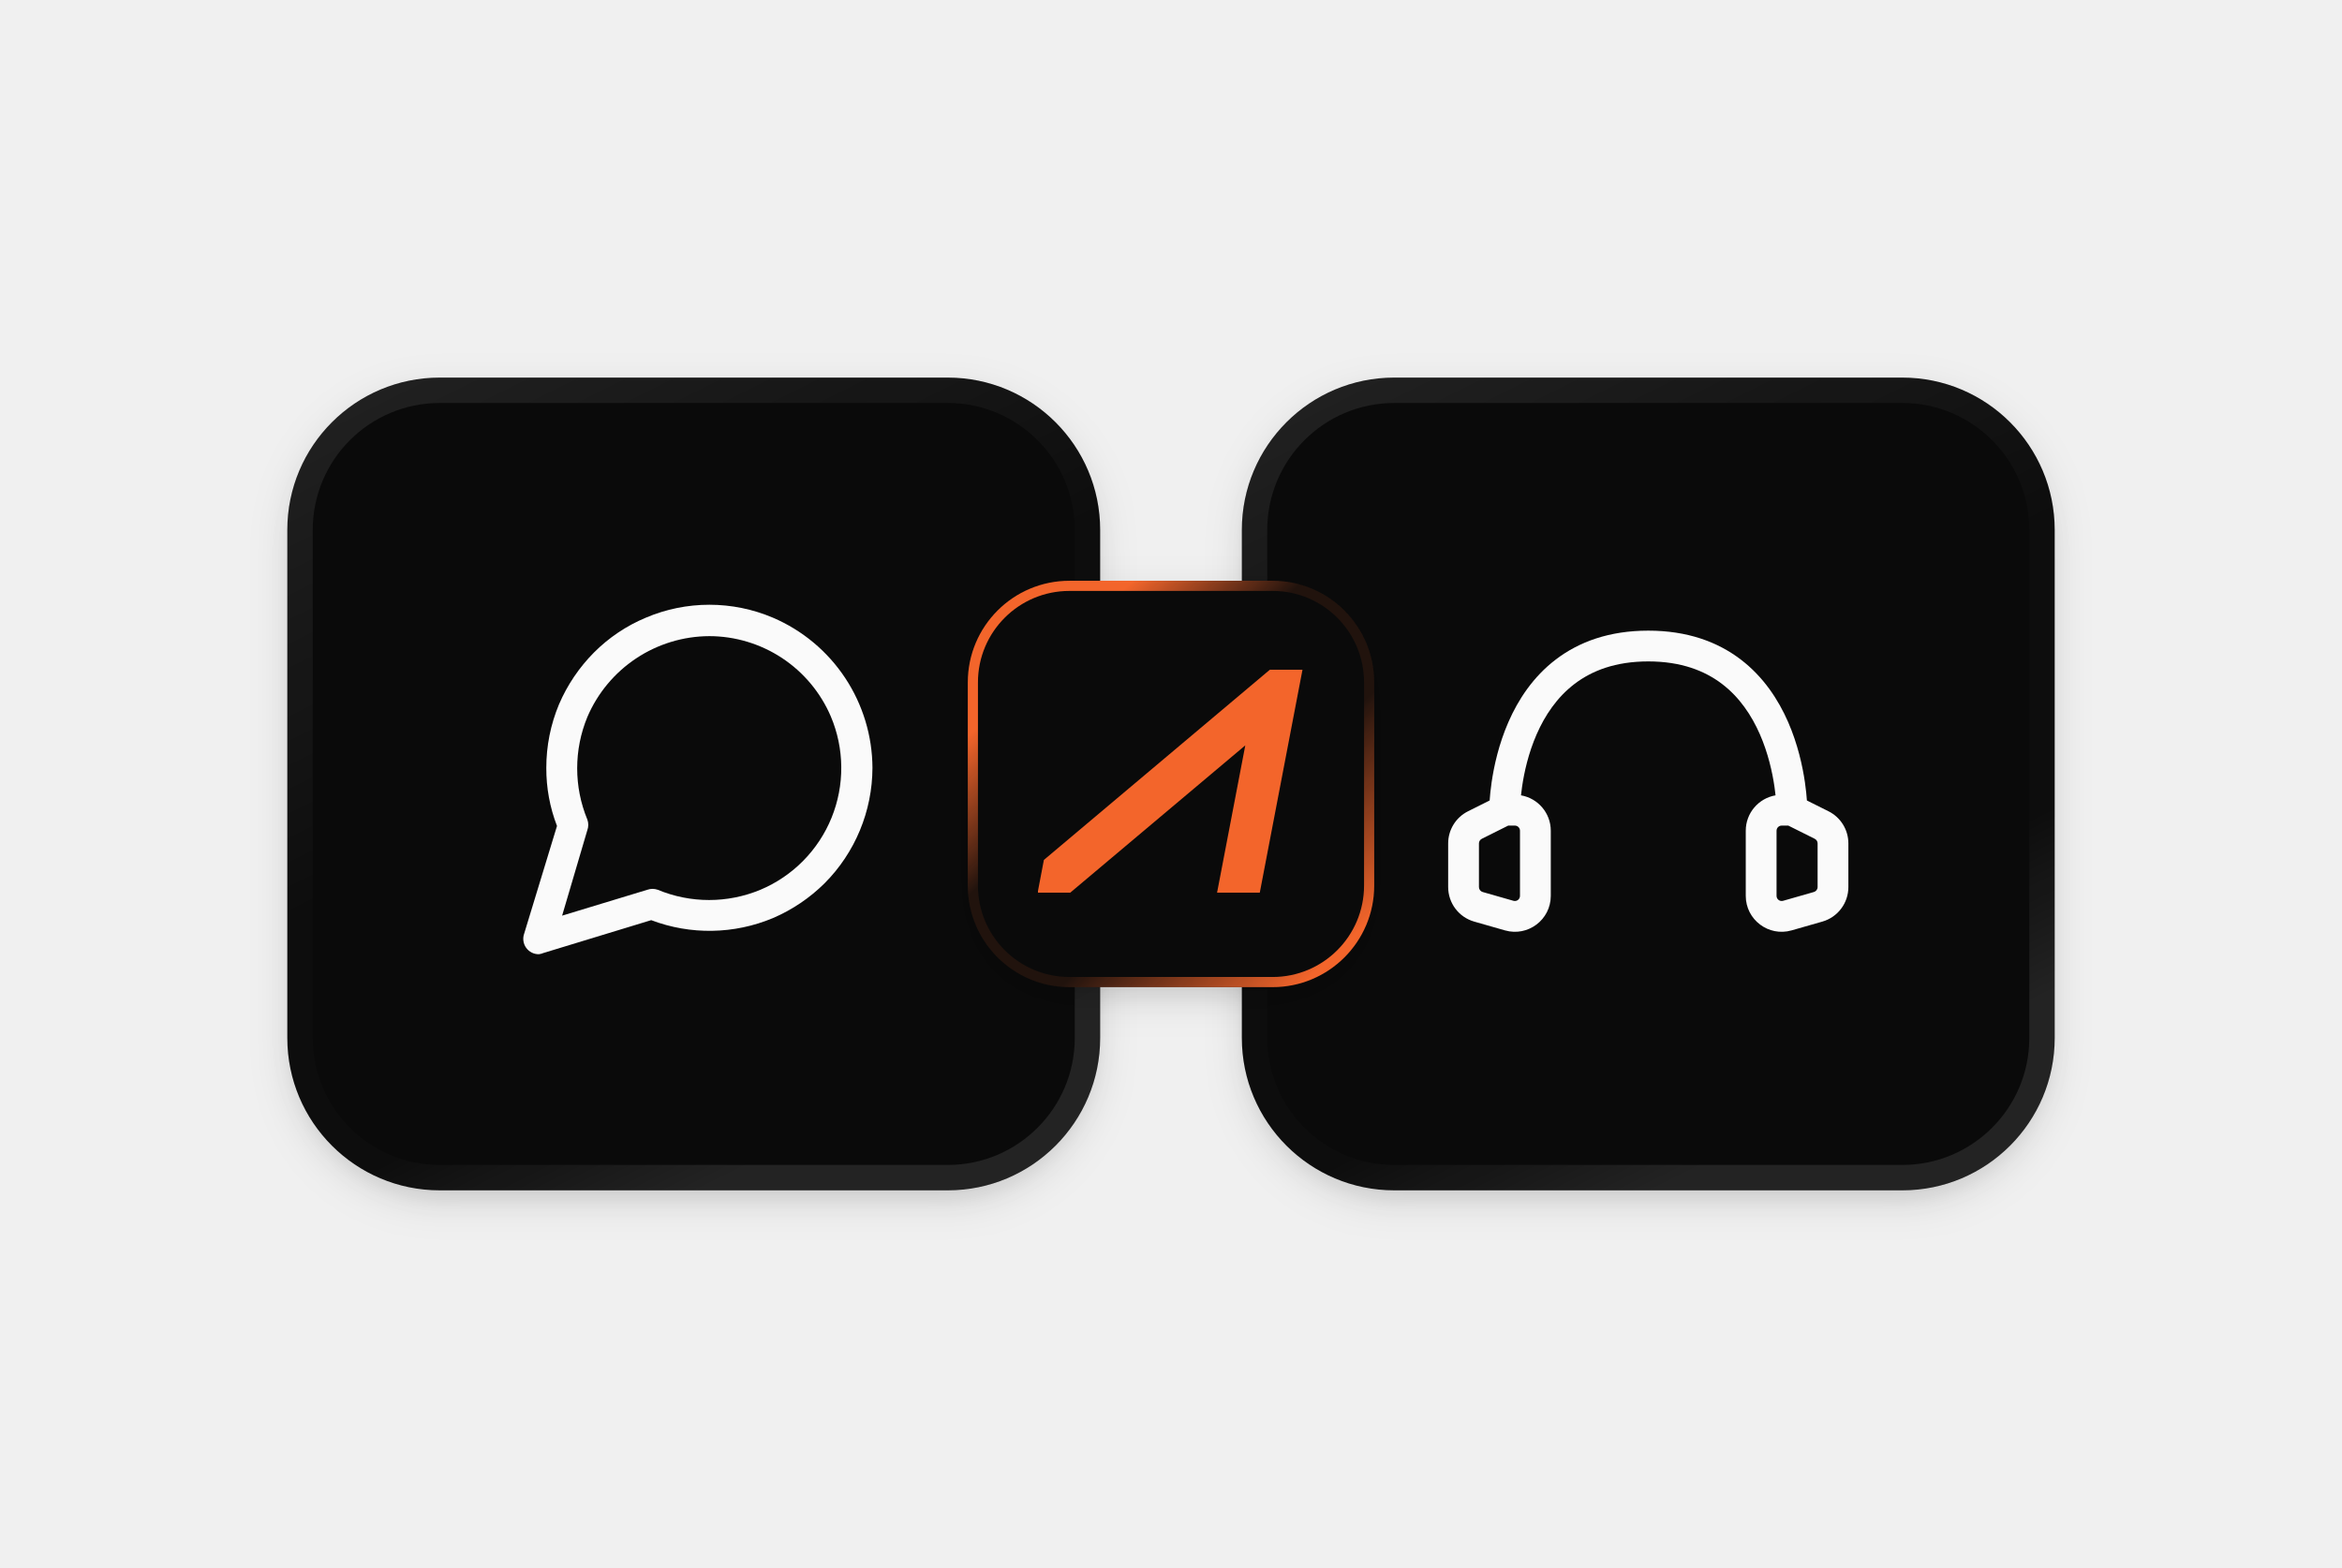
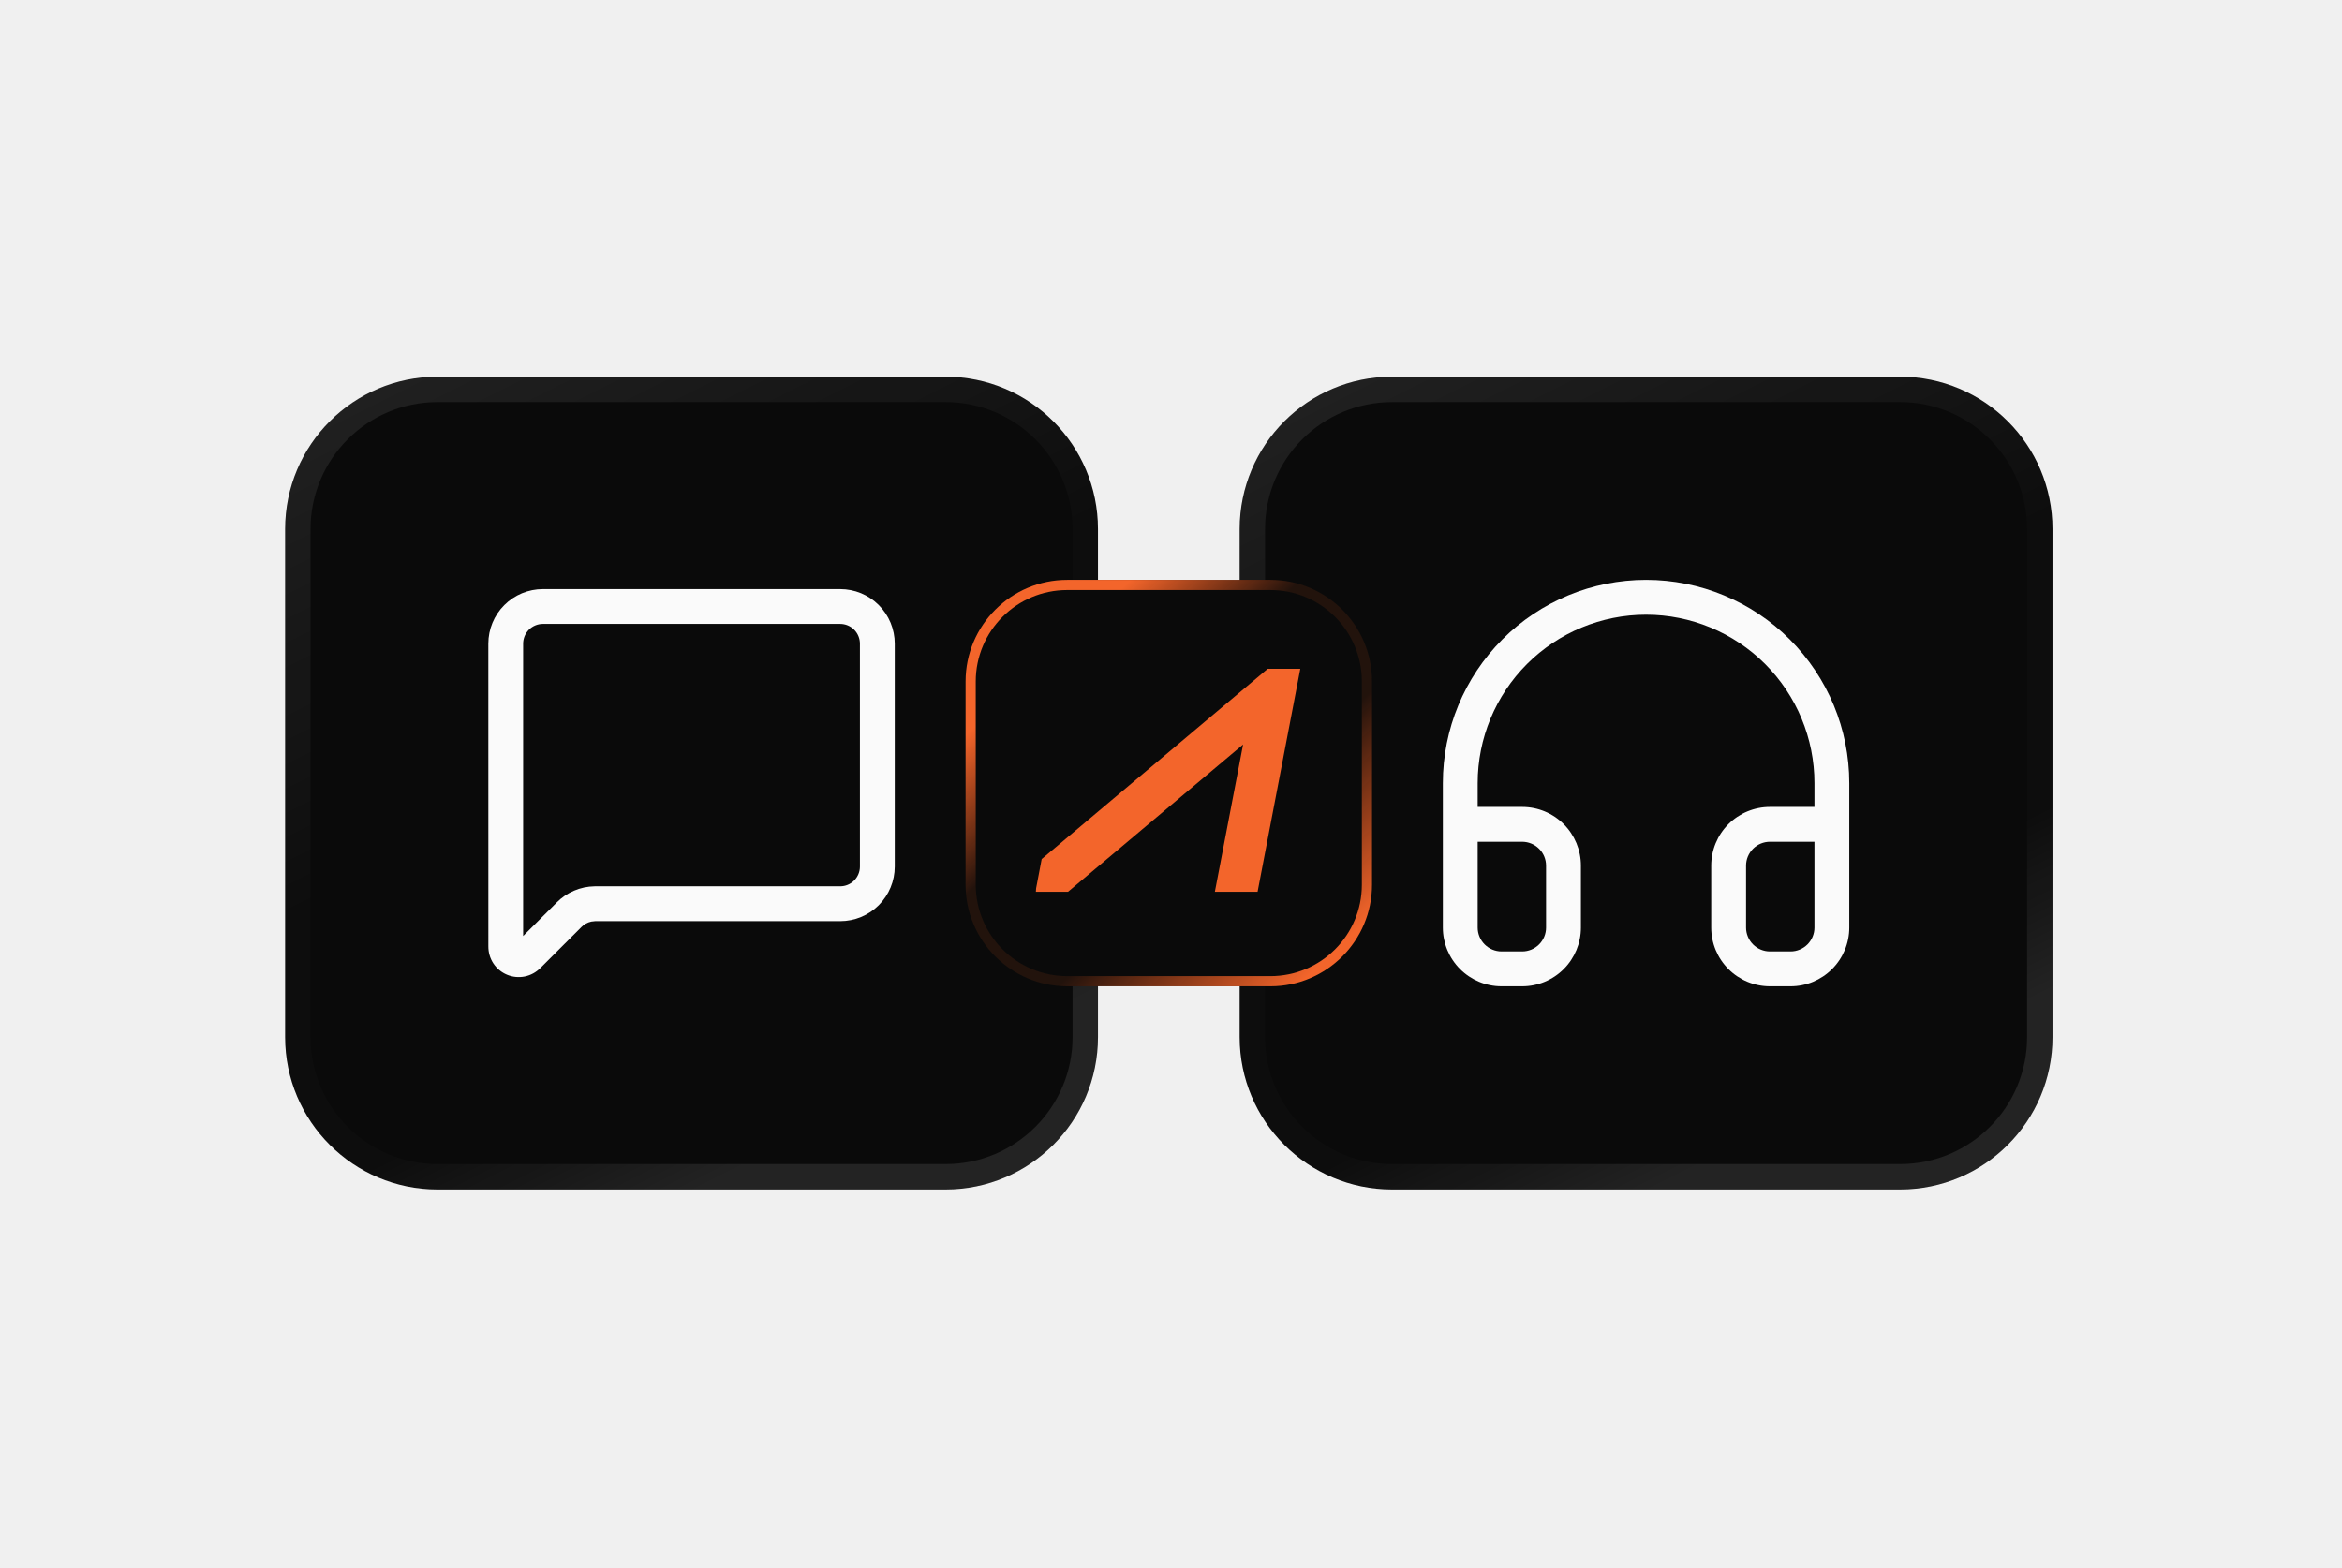
<svg xmlns="http://www.w3.org/2000/svg" width="230" height="154" viewBox="0 0 230 154" fill="none">
-   <g id="White-gloves when it matter" transform="translate(24.474 34.592)">
-     <g id="Icon box" filter="url(#filter0_dd_1616_203)">
-       <mask id="path-1-inside-1_1616_203" fill="white">
-         <path d="M3.742 17.462C3.742 9.196 10.443 2.495 18.71 2.495H68.602C76.868 2.495 83.57 9.196 83.57 17.462V67.355C83.57 75.621 76.868 82.322 68.602 82.322H18.71C10.443 82.322 3.742 75.621 3.742 67.355V17.462Z" />
-       </mask>
-       <path d="M3.742 17.462C3.742 9.196 10.443 2.495 18.71 2.495H68.602C76.868 2.495 83.57 9.196 83.57 17.462V67.355C83.57 75.621 76.868 82.322 68.602 82.322H18.71C10.443 82.322 3.742 75.621 3.742 67.355V17.462Z" fill="#0A0A0A" />
-       <path d="M18.71 2.495V4.989H68.602V2.495V1.93119e-05H18.71V2.495ZM83.57 17.462H81.075V67.355H83.57H86.064V17.462H83.57ZM68.602 82.322V79.828H18.71V82.322V84.817H68.602V82.322ZM3.742 67.355H6.237V17.462H3.742H1.247V67.355H3.742ZM18.71 82.322V79.828C11.821 79.828 6.237 74.243 6.237 67.355H3.742H1.247C1.247 76.999 9.065 84.817 18.71 84.817V82.322ZM83.57 67.355H81.075C81.075 74.243 75.49 79.828 68.602 79.828V82.322V84.817C78.246 84.817 86.064 76.999 86.064 67.355H83.57ZM68.602 2.495V4.989C75.49 4.989 81.075 10.574 81.075 17.462H83.57H86.064C86.064 7.818 78.246 1.93119e-05 68.602 1.93119e-05V2.495ZM18.71 2.495V1.93119e-05C9.065 1.93119e-05 1.247 7.818 1.247 17.462H3.742H6.237C6.237 10.574 11.821 4.989 18.71 4.989V2.495Z" fill="url(#paint0_linear_1616_203)" fill-opacity="0.1" mask="url(#path-1-inside-1_1616_203)" />
-       <g id="pi-comment">
-         <path id="Vector" d="M45.192 24.805C47.336 24.805 49.457 25.237 51.431 26.075C54.321 27.313 56.787 29.369 58.524 31.991C60.261 34.612 61.194 37.685 61.207 40.83C61.194 45.077 59.507 49.148 56.511 52.158C55.048 53.609 53.324 54.771 51.431 55.583C47.619 57.179 43.341 57.252 39.478 55.785L28.895 59.01C28.754 59.071 28.605 59.111 28.452 59.131C28.208 59.135 27.967 59.08 27.749 58.971C27.531 58.862 27.342 58.701 27.199 58.503C27.056 58.305 26.964 58.075 26.93 57.833C26.895 57.592 26.919 57.346 27.001 57.116L30.226 46.534C29.524 44.714 29.168 42.779 29.177 40.83C29.174 38.684 29.599 36.559 30.427 34.58C31.24 32.687 32.403 30.964 33.854 29.501C35.313 28.036 37.046 26.872 38.954 26.075C40.927 25.237 43.049 24.805 45.192 24.805ZM45.182 27.889C42.63 27.9 40.135 28.658 38.008 30.069C35.88 31.48 34.212 33.483 33.209 35.83C31.876 39.058 31.876 42.681 33.209 45.909C33.329 46.241 33.329 46.605 33.209 46.937L30.73 55.342L39.094 52.802C39.427 52.682 39.791 52.682 40.123 52.802C41.72 53.465 43.432 53.807 45.162 53.807C46.891 53.807 48.604 53.465 50.201 52.802C51.775 52.14 53.203 51.173 54.402 49.958C55.602 48.743 56.55 47.303 57.192 45.721C57.834 44.139 58.158 42.445 58.144 40.738C58.131 39.03 57.782 37.342 57.115 35.77C56.114 33.434 54.45 31.442 52.33 30.041C50.209 28.641 47.724 27.893 45.182 27.889Z" fill="#FAFAFA" />
-       </g>
-     </g>
-     <g id="Icon box_2" filter="url(#filter1_dd_1616_203)">
-       <mask id="path-4-inside-2_1616_203" fill="white">
-         <path d="M97.483 17.462C97.483 9.196 104.184 2.495 112.451 2.495H162.343C170.609 2.495 177.311 9.196 177.311 17.462V67.355C177.311 75.621 170.609 82.322 162.343 82.322H112.451C104.184 82.322 97.483 75.621 97.483 67.355V17.462Z" />
-       </mask>
-       <path d="M97.483 17.462C97.483 9.196 104.184 2.495 112.451 2.495H162.343C170.609 2.495 177.311 9.196 177.311 17.462V67.355C177.311 75.621 170.609 82.322 162.343 82.322H112.451C104.184 82.322 97.483 75.621 97.483 67.355V17.462Z" fill="#0A0A0A" />
-       <path d="M112.451 2.495V4.989H162.343V2.495V1.93119e-05H112.451V2.495ZM177.311 17.462H174.816V67.355H177.311H179.805V17.462H177.311ZM162.343 82.322V79.828H112.451V82.322V84.817H162.343V82.322ZM97.483 67.355H99.978V17.462H97.483H94.989V67.355H97.483ZM112.451 82.322V79.828C105.562 79.828 99.978 74.243 99.978 67.355H97.483H94.989C94.989 76.999 102.807 84.817 112.451 84.817V82.322ZM177.311 67.355H174.816C174.816 74.243 169.232 79.828 162.343 79.828V82.322V84.817C171.987 84.817 179.805 76.999 179.805 67.355H177.311ZM162.343 2.495V4.989C169.232 4.989 174.816 10.574 174.816 17.462H177.311H179.805C179.805 7.818 171.987 1.93119e-05 162.343 1.93119e-05V2.495ZM112.451 2.495V1.93119e-05C102.807 1.93119e-05 94.989 7.818 94.989 17.462H97.483H99.978C99.978 10.574 105.562 4.989 112.451 4.989V2.495Z" fill="url(#paint1_linear_1616_203)" fill-opacity="0.1" mask="url(#path-4-inside-2_1616_203)" />
-       <g id="pi-headphones">
-         <path id="Vector_2" d="M137.397 27.349C141.234 27.349 144.206 28.452 146.47 30.177C148.714 31.887 150.175 34.139 151.128 36.317C152.08 38.494 152.549 40.651 152.782 42.248C152.886 42.961 152.944 43.57 152.976 44.031L155.1 45.092C156.295 45.69 157.049 46.912 157.049 48.247V52.535C157.049 54.11 156.006 55.494 154.492 55.927L151.468 56.791C149.215 57.435 146.971 55.743 146.971 53.4V47.001C146.971 45.259 148.235 43.811 149.896 43.525C149.869 43.27 149.835 42.988 149.791 42.684C149.583 41.258 149.169 39.383 148.358 37.529C147.547 35.675 146.362 33.896 144.638 32.582C142.934 31.284 140.615 30.372 137.397 30.372C134.179 30.372 131.86 31.284 130.156 32.582C128.432 33.896 127.247 35.675 126.436 37.529C125.625 39.383 125.211 41.258 125.003 42.684C124.959 42.988 124.925 43.27 124.898 43.525C126.559 43.811 127.823 45.259 127.823 47.001V53.4C127.823 55.743 125.58 57.435 123.327 56.791L120.303 55.927C118.789 55.494 117.745 54.11 117.745 52.535V48.247C117.745 46.911 118.5 45.69 119.695 45.092L121.818 44.031C121.851 43.57 121.908 42.961 122.012 42.248C122.245 40.651 122.714 38.494 123.667 36.317C124.619 34.139 126.08 31.887 128.324 30.177C130.588 28.452 133.56 27.349 137.397 27.349ZM121.046 47.796C120.876 47.882 120.768 48.057 120.768 48.247V52.535C120.768 52.76 120.917 52.958 121.133 53.02L124.157 53.884C124.479 53.976 124.799 53.734 124.799 53.4V47.001C124.799 46.723 124.574 46.498 124.295 46.497H123.644L121.046 47.796ZM150.499 46.497C150.22 46.498 149.995 46.723 149.995 47.001V53.4C149.995 53.734 150.315 53.976 150.637 53.884L153.661 53.02C153.877 52.958 154.026 52.76 154.026 52.535V48.247C154.026 48.057 153.918 47.882 153.748 47.796L151.15 46.497H150.499Z" fill="#FAFAFA" />
-       </g>
-     </g>
-     <g id="Icon box_3" filter="url(#filter2_dd_1616_203)">
-       <mask id="path-7-inside-3_1616_203" fill="white">
-         <path d="M70.57 32.43C70.57 26.919 75.037 22.451 80.548 22.451H100.505C106.016 22.451 110.483 26.919 110.483 32.43V52.387C110.483 57.898 106.016 62.365 100.505 62.365H80.548C75.037 62.365 70.57 57.898 70.57 52.387V32.43Z" />
-       </mask>
-       <path d="M70.57 32.43C70.57 26.919 75.037 22.451 80.548 22.451H100.505C106.016 22.451 110.483 26.919 110.483 32.43V52.387C110.483 57.898 106.016 62.365 100.505 62.365H80.548C75.037 62.365 70.57 57.898 70.57 52.387V32.43Z" fill="#0A0A0A" />
-       <path d="M80.548 22.451V23.449H100.505V22.451V21.454H80.548V22.451ZM110.483 32.43H109.485V52.387H110.483H111.481V32.43H110.483ZM100.505 62.365V61.367H80.548V62.365V63.363H100.505V62.365ZM70.57 52.387H71.567V32.43H70.57H69.572V52.387H70.57ZM80.548 62.365V61.367C75.588 61.367 71.567 57.347 71.567 52.387H70.57H69.572C69.572 58.449 74.486 63.363 80.548 63.363V62.365ZM110.483 52.387H109.485C109.485 57.347 105.465 61.367 100.505 61.367V62.365V63.363C106.567 63.363 111.481 58.449 111.481 52.387H110.483ZM100.505 22.451V23.449C105.465 23.449 109.485 27.47 109.485 32.43H110.483H111.481C111.481 26.368 106.567 21.454 100.505 21.454V22.451ZM80.548 22.451V21.454C74.486 21.454 69.572 26.368 69.572 32.43H70.57H71.567C71.567 27.47 75.588 23.449 80.548 23.449V22.451Z" fill="url(#paint2_linear_1616_203)" mask="url(#path-7-inside-3_1616_203)" />
-       <g id="Brand">
-         <g id="Frame" clip-path="url(#clip0_1616_203)">
-           <g id="Clip path group">
-             <mask id="mask0_1616_203" style="mask-type:luminance" maskUnits="userSpaceOnUse" x="77" y="31" width="27" height="23">
-               <g id="clip0_4263_24662">
-                 <path id="Vector_3" d="M103.623 31.183H77.43V53.634H103.623V31.183Z" fill="white" />
-               </g>
-             </mask>
-             <g mask="url(#mask0_1616_203)">
-               <g id="Group">
-                 <path id="Vector_4" fill-rule="evenodd" clip-rule="evenodd" d="M100.239 31.183L78.042 49.87L77.43 53.087H80.628L97.822 38.618L95.05 53.087H99.245L103.441 31.183H100.239Z" fill="#F3652B" />
+   <g transform="translate(28 37)">
+     <g id="All scenes">
+       <g id="White-gloves when it matter">
+         <g id="Icon box">
+           <mask id="path-3-inside-1_1616_203" fill="white">
+             <path d="M0 14.968C0 6.701 6.701 0 14.968 0H64.86C73.126 0 79.828 6.701 79.828 14.968V64.86C79.828 73.126 73.126 79.828 64.86 79.828H14.968C6.701 79.828 0 73.126 0 64.86V14.968Z" />
+           </mask>
+           <path d="M0 14.968C0 6.701 6.701 0 14.968 0H64.86C73.126 0 79.828 6.701 79.828 14.968V64.86C79.828 73.126 73.126 79.828 64.86 79.828H14.968C6.701 79.828 0 73.126 0 64.86V14.968Z" fill="#0A0A0A" />
+           <path d="M14.968 0V2.495H64.86V0V-2.495H14.968V0ZM79.828 14.968H77.333V64.86H79.828H82.322V14.968H79.828ZM64.86 79.828V77.333H14.968V79.828V82.322H64.86V79.828ZM0 64.86H2.495V14.968H0H-2.495V64.86H0ZM14.968 79.828V77.333C8.079 77.333 2.495 71.749 2.495 64.86H0H-2.495C-2.495 74.504 5.324 82.322 14.968 82.322V79.828ZM79.828 64.86H77.333C77.333 71.749 71.749 77.333 64.86 77.333V79.828V82.322C74.504 82.322 82.322 74.504 82.322 64.86H79.828ZM64.86 0V2.495C71.749 2.495 77.333 8.079 77.333 14.968H79.828H82.322C82.322 5.324 74.504 -2.495 64.86 -2.495V0ZM14.968 0V-2.495C5.324 -2.495 -2.495 5.324 -2.495 14.968H0H2.495C2.495 8.079 8.079 2.495 14.968 2.495V0Z" fill="url(#paint0_linear_1616_203)" fill-opacity="0.1" mask="url(#path-3-inside-1_1616_203)" />
+           <g id="pi-comment">
+             <path id="Vector" fill-rule="evenodd" clip-rule="evenodd" d="M56.45 26.222C56.45 25.708 56.244 25.212 55.882 24.847C55.517 24.485 55.021 24.28 54.508 24.28H25.317C24.804 24.28 24.308 24.485 23.943 24.847C23.581 25.212 23.375 25.708 23.375 26.222V54.934L26.663 51.65C27.649 50.649 28.992 50.073 30.4 50.053H54.508C55.021 50.053 55.517 49.85 55.882 49.486C56.244 49.123 56.45 48.63 56.45 48.117V26.222ZM59.871 48.117C59.871 49.537 59.306 50.9 58.3 51.906C57.296 52.91 55.931 53.474 54.508 53.474H30.451L30.072 53.517C29.702 53.597 29.36 53.782 29.092 54.059L25.066 58.084L25.063 58.081C24.647 58.5 24.117 58.788 23.538 58.908C22.953 59.025 22.346 58.968 21.796 58.737C21.243 58.509 20.775 58.118 20.447 57.619C20.125 57.126 19.957 56.55 19.96 55.963L19.957 26.222C19.957 24.799 20.521 23.433 21.528 22.43C22.532 21.426 23.894 20.862 25.317 20.862H54.508C55.931 20.862 57.296 21.423 58.3 22.43C59.306 23.433 59.871 24.799 59.871 26.222V48.117Z" fill="#FAFAFA" />
+           </g>
+         </g>
+         <g id="Icon box_2">
+           <mask id="path-6-inside-2_1616_203" fill="white">
+             <path d="M93.741 14.968C93.741 6.701 100.442 0 108.709 0H158.601C166.867 0 173.569 6.701 173.569 14.968V64.86C173.569 73.126 166.867 79.828 158.601 79.828H108.709C100.442 79.828 93.741 73.126 93.741 64.86V14.968Z" />
+           </mask>
+           <path d="M93.741 14.968C93.741 6.701 100.442 0 108.709 0H158.601C166.867 0 173.569 6.701 173.569 14.968V64.86C173.569 73.126 166.867 79.828 158.601 79.828H108.709C100.442 79.828 93.741 73.126 93.741 64.86V14.968Z" fill="#0A0A0A" />
+           <path d="M108.709 0V2.495H158.601V0V-2.495H108.709V0ZM173.569 14.968H171.074V64.86H173.569H176.063V14.968H173.569ZM158.601 79.828V77.333H108.709V79.828V82.322H158.601V79.828ZM93.741 64.86H96.236V14.968H93.741H91.247V64.86H93.741ZM108.709 79.828V77.333C101.82 77.333 96.236 71.749 96.236 64.86H93.741H91.247C91.247 74.504 99.065 82.322 108.709 82.322V79.828ZM173.569 64.86H171.074C171.074 71.749 165.49 77.333 158.601 77.333V79.828V82.322C168.245 82.322 176.063 74.504 176.063 64.86H173.569ZM158.601 0V2.495C165.49 2.495 171.074 8.079 171.074 14.968H173.569H176.063C176.063 5.324 168.245 -2.495 158.601 -2.495V0ZM108.709 0V-2.495C99.065 -2.495 91.247 5.324 91.247 14.968H93.741H96.236C96.236 8.079 101.82 2.495 108.709 2.495V0Z" fill="url(#paint1_linear_1616_203)" fill-opacity="0.1" mask="url(#path-6-inside-2_1616_203)" />
+           <g id="pi-headphones">
+             <path id="Vector_2" fill-rule="evenodd" clip-rule="evenodd" d="M123.833 48.022C123.833 47.4 123.588 46.805 123.146 46.365C122.707 45.926 122.111 45.678 121.49 45.676H117.117V54.106C117.117 54.727 117.365 55.321 117.804 55.762C118.246 56.201 118.841 56.45 119.46 56.45H121.49C122.111 56.45 122.707 56.201 123.146 55.762C123.588 55.321 123.833 54.725 123.833 54.106V48.022ZM140.053 54.106V48.022C140.053 46.494 140.66 45.026 141.741 43.945C142.821 42.864 144.289 42.257 145.82 42.257H150.191V39.914C150.191 35.529 148.446 31.321 145.347 28.219C142.245 25.12 138.04 23.375 133.655 23.375C129.27 23.375 125.062 25.12 121.96 28.219C118.861 31.321 117.117 35.529 117.117 39.914V42.257H121.49C123.021 42.257 124.486 42.864 125.567 43.945C126.647 45.026 127.255 46.494 127.255 48.022V54.106C127.255 55.634 126.647 57.099 125.567 58.18C124.486 59.261 123.021 59.871 121.49 59.871H119.46C117.932 59.871 116.467 59.261 115.386 58.18C114.306 57.099 113.698 55.634 113.698 54.106V39.914C113.698 34.62 115.799 29.545 119.543 25.801C123.286 22.058 128.361 19.957 133.655 19.957C138.947 19.957 144.024 22.058 147.765 25.801C151.508 29.545 153.612 34.62 153.612 39.914V54.106C153.612 55.634 153.002 57.099 151.921 58.18C150.841 59.261 149.375 59.871 147.847 59.871H145.82C144.289 59.871 142.821 59.261 141.741 58.18C140.66 57.099 140.053 55.634 140.053 54.106ZM143.474 54.106C143.474 54.725 143.722 55.321 144.161 55.762C144.6 56.201 145.199 56.45 145.82 56.45H147.847C148.469 56.45 149.062 56.201 149.504 55.762C149.943 55.321 150.191 54.727 150.191 54.106V45.676H145.82C145.199 45.676 144.6 45.924 144.161 46.365C143.722 46.805 143.474 47.4 143.474 48.022V54.106Z" fill="#FAFAFA" />
+           </g>
+         </g>
+         <g id="Icon box_3">
+           <mask id="path-9-inside-3_1616_203" fill="white">
+             <path d="M66.827 29.935C66.827 24.424 71.295 19.957 76.806 19.957H96.762C102.273 19.957 106.741 24.424 106.741 29.935V49.892C106.741 55.403 102.273 59.871 96.763 59.871H76.806C71.295 59.871 66.827 55.403 66.827 49.892V29.935Z" />
+           </mask>
+           <path d="M66.827 29.935C66.827 24.424 71.295 19.957 76.806 19.957H96.762C102.273 19.957 106.741 24.424 106.741 29.935V49.892C106.741 55.403 102.273 59.871 96.763 59.871H76.806C71.295 59.871 66.827 55.403 66.827 49.892V29.935Z" fill="#0A0A0A" />
+           <path d="M76.806 19.957V20.955H96.762V19.957V18.959H76.806V19.957ZM106.741 29.935H105.743V49.892H106.741H107.739V29.935H106.741ZM96.763 59.871V58.873H76.806V59.871V60.868H96.763V59.871ZM66.827 49.892H67.825V29.935H66.827H65.829V49.892H66.827ZM76.806 59.871V58.873C71.846 58.873 67.825 54.852 67.825 49.892H66.827H65.829C65.829 55.954 70.744 60.868 76.806 60.868V59.871ZM106.741 49.892H105.743C105.743 54.852 101.722 58.873 96.763 58.873V59.871V60.868C102.824 60.868 107.739 55.954 107.739 49.892H106.741ZM96.762 19.957V20.955C101.722 20.955 105.743 24.976 105.743 29.935H106.741H107.739C107.739 23.873 102.824 18.959 96.762 18.959V19.957ZM76.806 19.957V18.959C70.744 18.959 65.829 23.873 65.829 29.935H66.827H67.825C67.825 24.976 71.846 20.955 76.806 20.955V19.957Z" fill="url(#paint2_linear_1616_203)" mask="url(#path-9-inside-3_1616_203)" />
+           <g id="Brand">
+             <g id="Frame" clip-path="url(#clip0_1616_203)">
+               <g id="Clip path group">
+                 <mask id="mask0_1616_203" style="mask-type:luminance" maskUnits="userSpaceOnUse" x="73" y="28" width="27" height="24">
+                   <g id="clip0_4263_24662">
+                     <path id="Vector_3" d="M99.881 28.688H73.688V51.139H99.881V28.688Z" fill="white" />
+                   </g>
+                 </mask>
+                 <g mask="url(#mask0_1616_203)">
+                   <g id="Group">
+                     <path id="Vector_4" fill-rule="evenodd" clip-rule="evenodd" d="M96.497 28.688L74.3 47.375L73.688 50.592H76.885L94.08 36.124L91.308 50.592H95.503L99.698 28.688H96.497Z" fill="#F3652B" />
+                   </g>
+                 </g>
              </g>
            </g>
          </g>
        </g>
      </g>
    </g>
  </g>
  <defs>
-     <filter id="filter0_dd_1616_203" x="2.90871e-05" y="1.94311e-05" width="87.311" height="87.311" filterUnits="userSpaceOnUse" color-interpolation-filters="sRGB">
-       <feFlood flood-opacity="0" result="BackgroundImageFix" />
-       <feColorMatrix in="SourceAlpha" type="matrix" values="0 0 0 0 0 0 0 0 0 0 0 0 0 0 0 0 0 0 127 0" result="hardAlpha" />
-       <feMorphology radius="1.247" operator="erode" in="SourceAlpha" result="effect1_dropShadow_1616_203" />
-       <feOffset dy="1.247" />
-       <feGaussianBlur stdDeviation="1.247" />
-       <feColorMatrix type="matrix" values="0 0 0 0 0 0 0 0 0 0 0 0 0 0 0 0 0 0 0.1 0" />
-       <feBlend mode="normal" in2="BackgroundImageFix" result="effect1_dropShadow_1616_203" />
-       <feColorMatrix in="SourceAlpha" type="matrix" values="0 0 0 0 0 0 0 0 0 0 0 0 0 0 0 0 0 0 127 0" result="hardAlpha" />
-       <feOffset dy="1.247" />
-       <feGaussianBlur stdDeviation="1.871" />
-       <feColorMatrix type="matrix" values="0 0 0 0 0 0 0 0 0 0 0 0 0 0 0 0 0 0 0.1 0" />
-       <feBlend mode="normal" in2="effect1_dropShadow_1616_203" result="effect2_dropShadow_1616_203" />
-       <feBlend mode="normal" in="SourceGraphic" in2="effect2_dropShadow_1616_203" result="shape" />
-     </filter>
-     <filter id="filter1_dd_1616_203" x="93.741" y="1.94311e-05" width="87.311" height="87.311" filterUnits="userSpaceOnUse" color-interpolation-filters="sRGB">
-       <feFlood flood-opacity="0" result="BackgroundImageFix" />
-       <feColorMatrix in="SourceAlpha" type="matrix" values="0 0 0 0 0 0 0 0 0 0 0 0 0 0 0 0 0 0 127 0" result="hardAlpha" />
-       <feMorphology radius="1.247" operator="erode" in="SourceAlpha" result="effect1_dropShadow_1616_203" />
-       <feOffset dy="1.247" />
-       <feGaussianBlur stdDeviation="1.247" />
-       <feColorMatrix type="matrix" values="0 0 0 0 0 0 0 0 0 0 0 0 0 0 0 0 0 0 0.1 0" />
-       <feBlend mode="normal" in2="BackgroundImageFix" result="effect1_dropShadow_1616_203" />
-       <feColorMatrix in="SourceAlpha" type="matrix" values="0 0 0 0 0 0 0 0 0 0 0 0 0 0 0 0 0 0 127 0" result="hardAlpha" />
-       <feOffset dy="1.247" />
-       <feGaussianBlur stdDeviation="1.871" />
-       <feColorMatrix type="matrix" values="0 0 0 0 0 0 0 0 0 0 0 0 0 0 0 0 0 0 0.1 0" />
-       <feBlend mode="normal" in2="effect1_dropShadow_1616_203" result="effect2_dropShadow_1616_203" />
-       <feBlend mode="normal" in="SourceGraphic" in2="effect2_dropShadow_1616_203" result="shape" />
-     </filter>
-     <filter id="filter2_dd_1616_203" x="66.828" y="19.957" width="47.398" height="47.398" filterUnits="userSpaceOnUse" color-interpolation-filters="sRGB">
-       <feFlood flood-opacity="0" result="BackgroundImageFix" />
-       <feColorMatrix in="SourceAlpha" type="matrix" values="0 0 0 0 0 0 0 0 0 0 0 0 0 0 0 0 0 0 127 0" result="hardAlpha" />
-       <feMorphology radius="1.247" operator="erode" in="SourceAlpha" result="effect1_dropShadow_1616_203" />
-       <feOffset dy="1.247" />
-       <feGaussianBlur stdDeviation="1.247" />
-       <feColorMatrix type="matrix" values="0 0 0 0 0 0 0 0 0 0 0 0 0 0 0 0 0 0 0.1 0" />
-       <feBlend mode="normal" in2="BackgroundImageFix" result="effect1_dropShadow_1616_203" />
-       <feColorMatrix in="SourceAlpha" type="matrix" values="0 0 0 0 0 0 0 0 0 0 0 0 0 0 0 0 0 0 127 0" result="hardAlpha" />
-       <feOffset dy="1.247" />
-       <feGaussianBlur stdDeviation="1.871" />
-       <feColorMatrix type="matrix" values="0 0 0 0 0 0 0 0 0 0 0 0 0 0 0 0 0 0 0.1 0" />
-       <feBlend mode="normal" in2="effect1_dropShadow_1616_203" result="effect2_dropShadow_1616_203" />
-       <feBlend mode="normal" in="SourceGraphic" in2="effect2_dropShadow_1616_203" result="shape" />
-     </filter>
-     <linearGradient id="paint0_linear_1616_203" x1="3.742" y1="2.495" x2="43.656" y2="82.322" gradientUnits="userSpaceOnUse">
+     <linearGradient id="paint0_linear_1616_203" x1="0" y1="0" x2="39.914" y2="79.828" gradientUnits="userSpaceOnUse">
      <stop stop-color="white" />
      <stop offset="0.548" stop-color="white" stop-opacity="0.1" />
      <stop offset="0.817" stop-color="white" stop-opacity="0.1" />
      <stop offset="1" stop-color="white" />
    </linearGradient>
-     <linearGradient id="paint1_linear_1616_203" x1="97.483" y1="2.495" x2="137.397" y2="82.322" gradientUnits="userSpaceOnUse">
+     <linearGradient id="paint1_linear_1616_203" x1="93.741" y1="0" x2="133.655" y2="79.828" gradientUnits="userSpaceOnUse">
      <stop stop-color="white" />
      <stop offset="0.548" stop-color="white" stop-opacity="0.1" />
      <stop offset="0.817" stop-color="white" stop-opacity="0.1" />
      <stop offset="1" stop-color="white" />
    </linearGradient>
-     <linearGradient id="paint2_linear_1616_203" x1="78.833" y1="29.935" x2="106.429" y2="59.247" gradientUnits="userSpaceOnUse">
+     <linearGradient id="paint2_linear_1616_203" x1="75.091" y1="27.441" x2="102.687" y2="56.752" gradientUnits="userSpaceOnUse">
      <stop stop-color="#F3652B" />
-       <stop offset="0.285" stop-color="#F3652B" stop-opacity="0.1" />
-       <stop offset="0.6" stop-color="#F3652B" stop-opacity="0.1" />
+       <stop offset="0.285" stop-color="#FE601F" stop-opacity="0.1" />
+       <stop offset="0.6" stop-color="#FE601F" stop-opacity="0.1" />
      <stop offset="1" stop-color="#F3652B" />
    </linearGradient>
    <clipPath id="clip0_1616_203">
-       <rect width="26.193" height="22.451" fill="white" transform="translate(77.4296 31.1826)" />
+       <rect width="26.193" height="22.451" fill="white" transform="translate(73.6875 28.688)" />
    </clipPath>
  </defs>
</svg>
